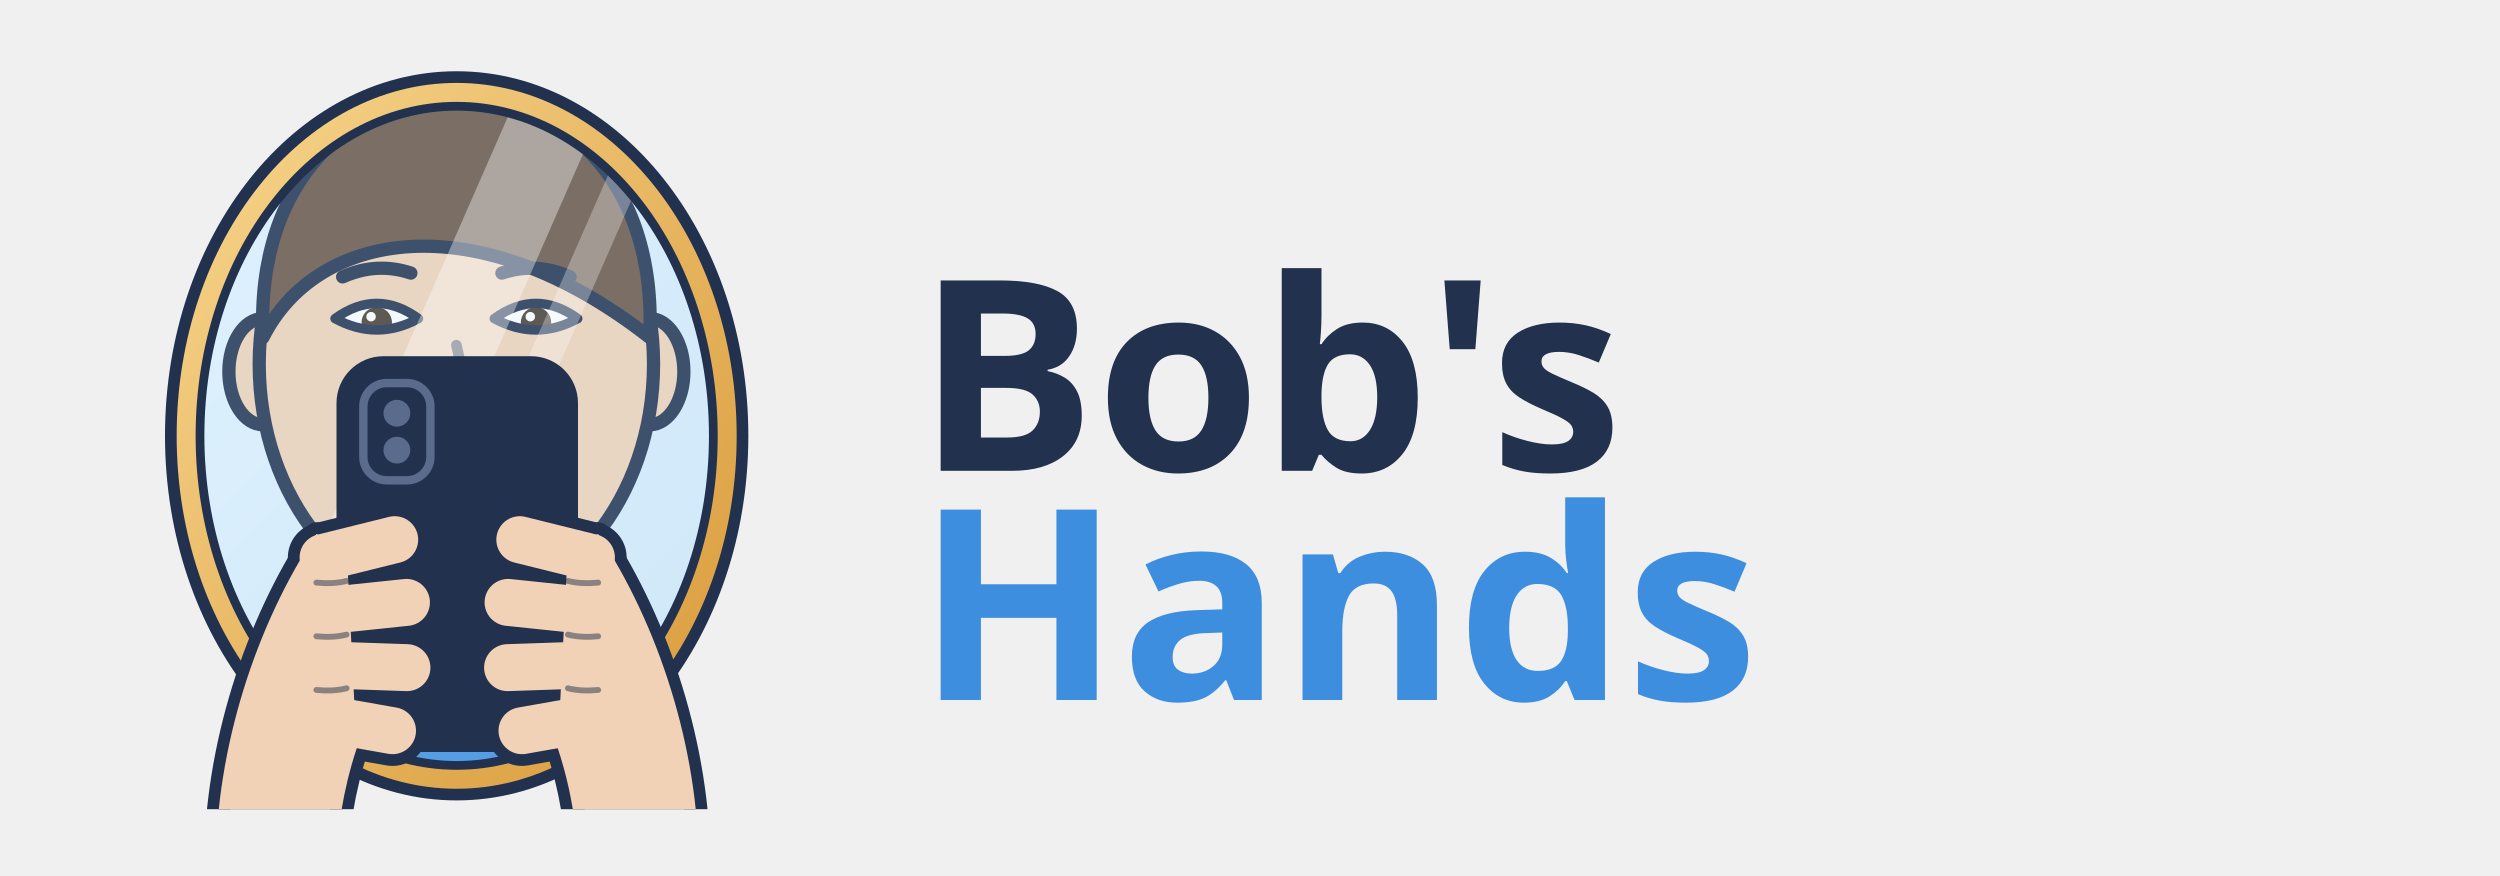
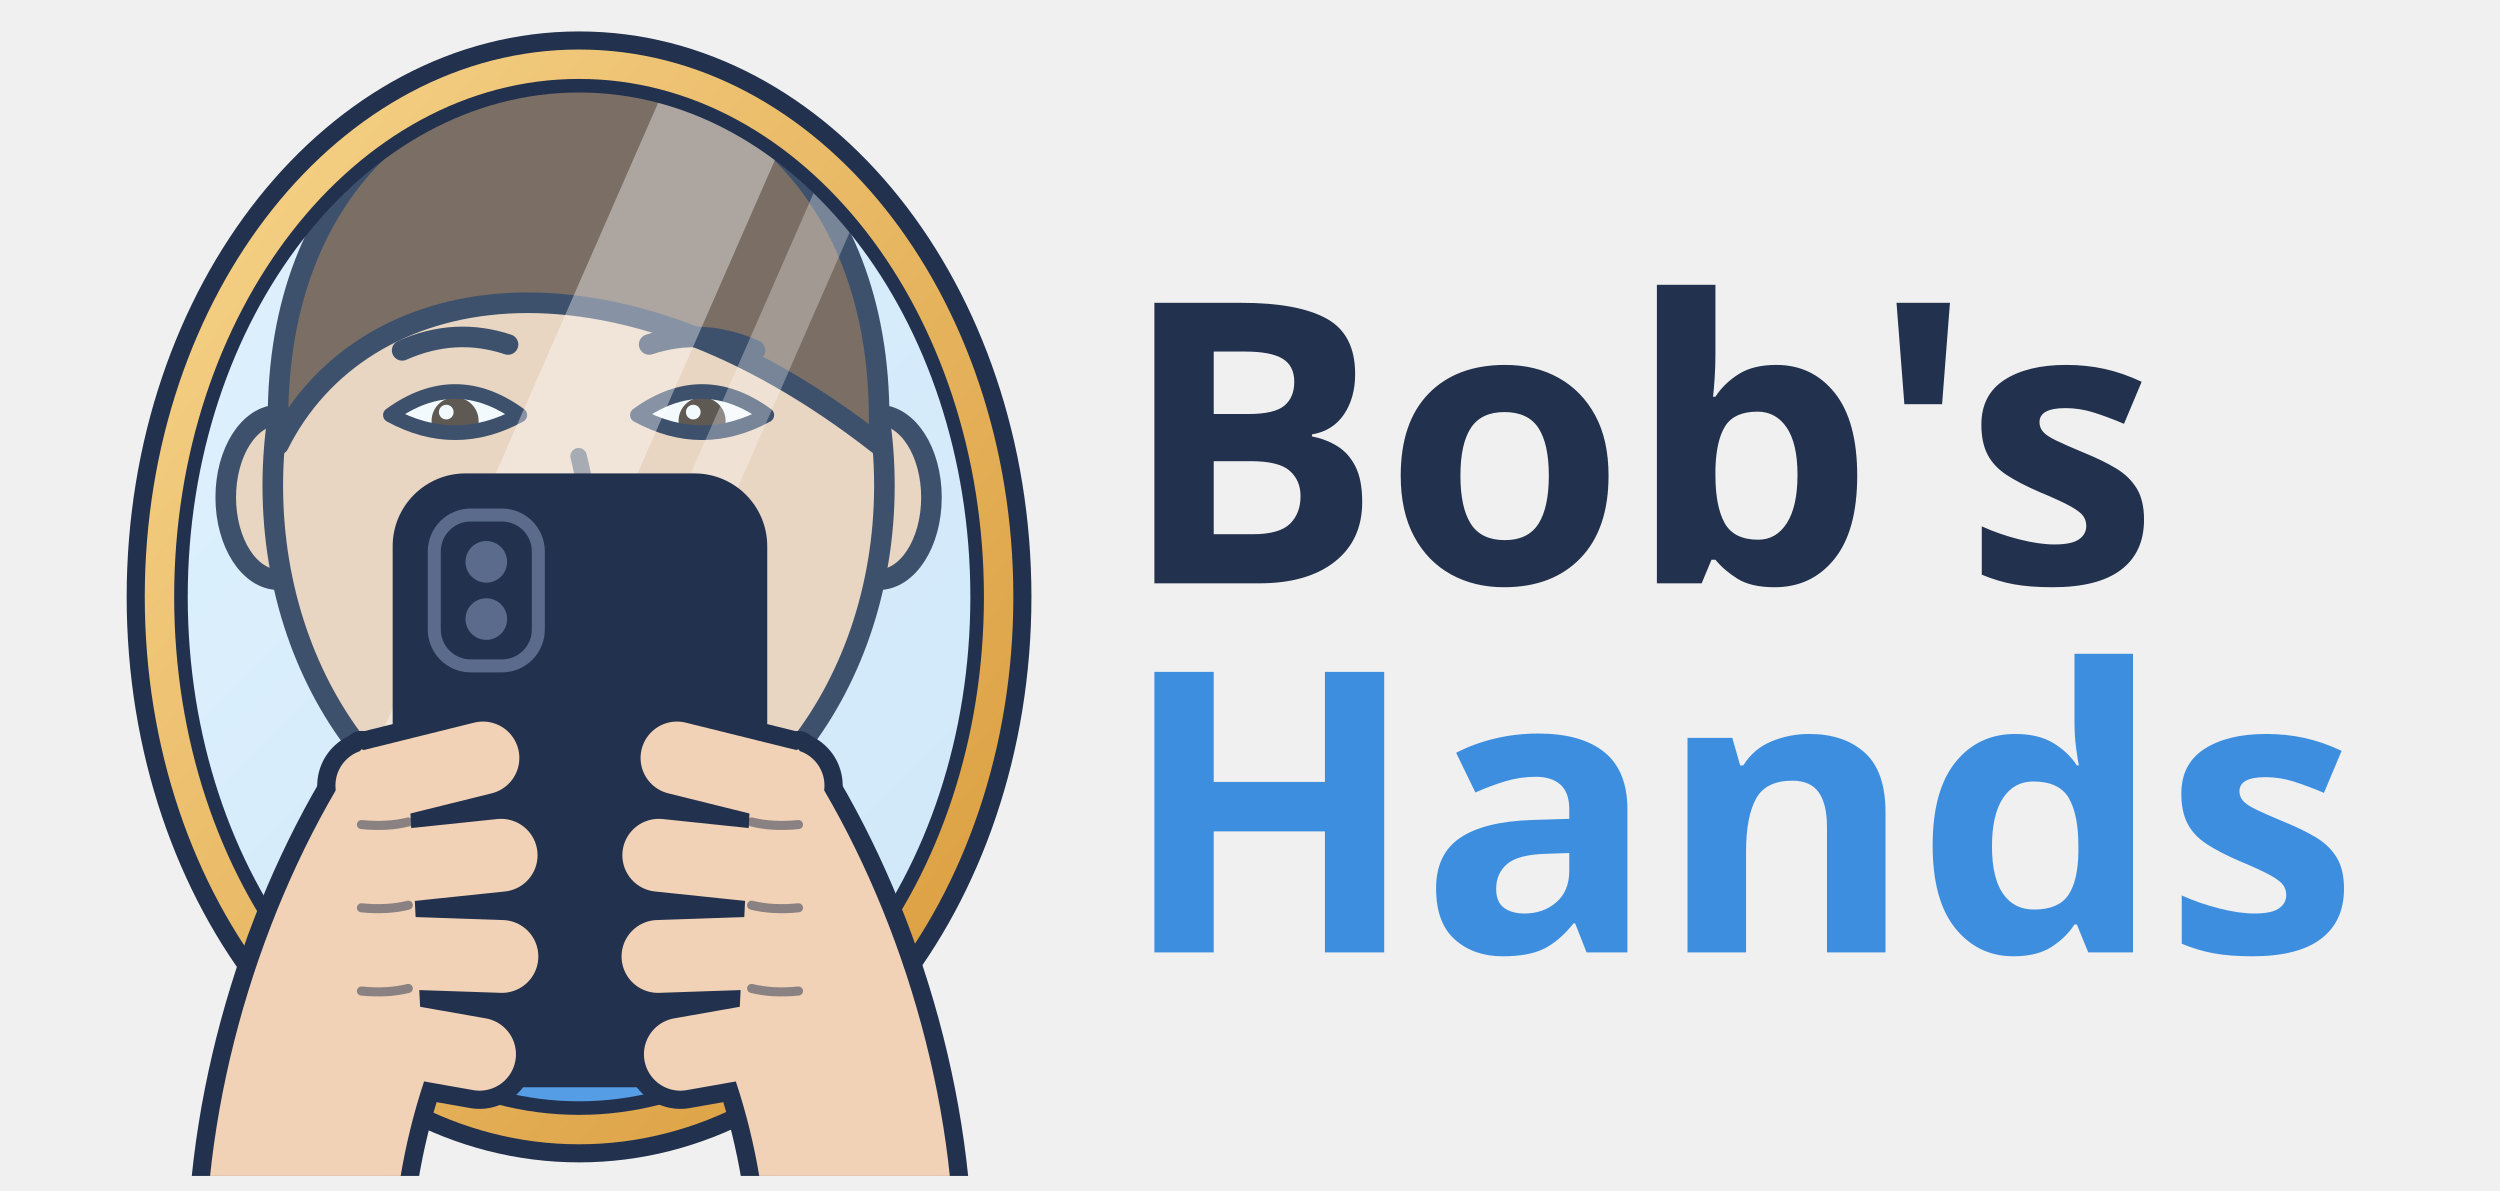
- <svg xmlns="http://www.w3.org/2000/svg" width="1200" height="420" viewBox="0 0 1200 420">
+ <svg xmlns="http://www.w3.org/2000/svg" width="840" height="400" viewBox="0 0 840 400">
  <defs>
    <linearGradient id="main" x1="0" y1="330" x2="0" y2="512" gradientUnits="userSpaceOnUse">
      <stop offset="0" stop-color="#FFC24D" />
      <stop offset="1" stop-color="#FF8A5B" />
    </linearGradient>
    <linearGradient id="ecran" x1="0" y1="0" x2="0" y2="1">
      <stop offset="0" stop-color="#7EC8F2" />
      <stop offset="1" stop-color="#FFD9A8" />
    </linearGradient>
    <linearGradient id="soleil" x1="0" y1="0" x2="0" y2="1">
      <stop offset="0" stop-color="#FFC24D" />
      <stop offset="1" stop-color="#FF8A5B" />
    </linearGradient>
  </defs>
  <defs>
    <linearGradient id="fond-miroir" x1="0" y1="0" x2="1" y2="1">
      <stop offset="0" stop-color="#EAF6FF" />
      <stop offset="1" stop-color="#CFE6F7" />
    </linearGradient>
    <linearGradient id="cadre" x1="0" y1="0" x2="1" y2="1">
      <stop offset="0" stop-color="#F7D58C" />
      <stop offset="1" stop-color="#D99A3A" />
    </linearGradient>
  </defs>
-   <g transform="translate(40 30) scale(0.70)">
+   <g transform="translate(0 6) scale(0.76)">
    <defs>
      <linearGradient id="main" x1="0" y1="330" x2="0" y2="512" gradientUnits="userSpaceOnUse">
        <stop offset="0" stop-color="#FFC24D" />
        <stop offset="1" stop-color="#FF8A5B" />
      </linearGradient>
      <linearGradient id="ecran" x1="0" y1="0" x2="0" y2="1">
        <stop offset="0" stop-color="#7EC8F2" />
        <stop offset="1" stop-color="#FFD9A8" />
      </linearGradient>
      <linearGradient id="soleil" x1="0" y1="0" x2="0" y2="1">
        <stop offset="0" stop-color="#FFC24D" />
        <stop offset="1" stop-color="#FF8A5B" />
      </linearGradient>
    </defs>
    <defs>
      <linearGradient id="fond-miroir" x1="0" y1="0" x2="1" y2="1">
        <stop offset="0" stop-color="#EAF6FF" />
        <stop offset="1" stop-color="#CFE6F7" />
      </linearGradient>
      <linearGradient id="cadre" x1="0" y1="0" x2="1" y2="1">
        <stop offset="0" stop-color="#F7D58C" />
        <stop offset="1" stop-color="#D99A3A" />
      </linearGradient>
    </defs>
    <clipPath id="cadre-total">
      <rect width="512" height="512" />
    </clipPath>
    <g clip-path="url(#cadre-total)">
      <clipPath id="glace">
        <ellipse cx="256" cy="256" rx="176" ry="226" />
      </clipPath>
      <g clip-path="url(#glace)">
        <rect width="512" height="512" fill="url(#fond-miroir)" />
        <g transform="translate(-77 -48) scale(1.30)">
          <g transform="translate(512 0) scale(-1 1)">
            <path d="M40 540 C40 430 120 392 200 384 L312 384 C392 392 472 430 472 540 Z" fill="#3E8EE0" stroke="#22314D" stroke-width="7" stroke-linejoin="round" />
            <rect x="222" y="300" width="68" height="96" rx="20" fill="#E2B996" stroke="#22314D" stroke-width="7" />
            <ellipse cx="154" cy="200" rx="18" ry="28" fill="#F2D2B6" stroke="#22314D" stroke-width="7" />
            <ellipse cx="358" cy="200" rx="18" ry="28" fill="#F2D2B6" stroke="#22314D" stroke-width="7" />
            <ellipse cx="256" cy="196" rx="104" ry="128" fill="#F2D2B6" stroke="#22314D" stroke-width="7" />
            <path d="M154 182 C146 12 366 12 358 182 C330 126 246 110 154 182 Z" fill="#6B5444" stroke="#22314D" stroke-width="7" stroke-linejoin="round" />
            <path d="M196 150 Q214 142 232 148 M280 148 Q298 142 316 150" fill="none" stroke="#22314D" stroke-width="7" stroke-linecap="round" />
            <path d="M256 186 Q250 210 256 218 Q262 222 268 218" fill="none" stroke="#22314D" stroke-width="5.6" stroke-linecap="round" stroke-linejoin="round" opacity=".7" />
            <clipPath id="oeil-214">
              <path d="M192 172 Q214 156 236 172 Q214 184 192 172 Z" />
            </clipPath>
            <path d="M192 172 Q214 156 236 172 Q214 184 192 172 Z" fill="#FFFFFF" />
            <g clip-path="url(#oeil-214)">
              <circle cx="214" cy="174" r="8" fill="#4A3A2E" />
              <circle cx="217" cy="171" r="2.5" fill="#FFFFFF" />
            </g>
            <path d="M192 172 Q214 156 236 172 Q214 184 192 172 Z" fill="none" stroke="#22314D" stroke-width="5" stroke-linejoin="round" />
            <clipPath id="oeil-298">
              <path d="M276 172 Q298 156 320 172 Q298 184 276 172 Z" />
            </clipPath>
            <path d="M276 172 Q298 156 320 172 Q298 184 276 172 Z" fill="#FFFFFF" />
            <g clip-path="url(#oeil-298)">
              <circle cx="298" cy="174" r="8" fill="#4A3A2E" />
              <circle cx="301" cy="171" r="2.5" fill="#FFFFFF" />
            </g>
            <path d="M276 172 Q298 156 320 172 Q298 184 276 172 Z" fill="none" stroke="#22314D" stroke-width="5" stroke-linejoin="round" />
          </g>
        </g>
        <rect x="60" y="10" width="392" height="492" fill="#BFE3FA" opacity=".18" />
        <path d="M303.04 10 L365.76 10 L150.16 502 L87.44 502 Z" fill="#FFFFFF" opacity="0.38" />
        <path d="M389.28 10 L412.8 10 L197.2 502 L173.68 502 Z" fill="#FFFFFF" opacity="0.3" />
      </g>
      <ellipse cx="256" cy="256" rx="186" ry="236" fill="none" stroke="url(#cadre)" stroke-width="20" />
      <ellipse cx="256" cy="256" rx="196" ry="246" fill="none" stroke="#22314D" stroke-width="8" />
      <ellipse cx="256" cy="256" rx="176" ry="226" fill="none" stroke="#22314D" stroke-width="6" />
      <g transform="translate(-38 -70) scale(1.15)">
        <rect x="184" y="236" width="144" height="236" rx="28" fill="#22314D" stroke="#22314D" stroke-width="0" />
        <rect x="200" y="252" width="40" height="58" rx="14" fill="none" stroke="#5A6B8C" stroke-width="5" />
        <circle cx="220" cy="270" r="8" fill="#5A6B8C" />
        <circle cx="220" cy="292" r="8" fill="#5A6B8C" />
        <g>
          <line x1="176" y1="356" x2="218.7" y2="345.4" stroke="#22314D" stroke-width="42" stroke-linecap="round" />
          <line x1="176" y1="388" x2="225.7" y2="382.8" stroke="#22314D" stroke-width="42" stroke-linecap="round" />
          <line x1="176" y1="420" x2="226.0" y2="421.7" stroke="#22314D" stroke-width="42" stroke-linecap="round" />
          <line x1="176" y1="452" x2="217.4" y2="459.3" stroke="#22314D" stroke-width="42" stroke-linecap="round" />
          <path d="M112 540 C112 470 136 396 172 342 L190 350 L196 470 C188 494 184 520 184 540 Z" fill="#22314D" stroke="#22314D" stroke-width="14" stroke-linejoin="round" />
          <line x1="176" y1="356" x2="218.7" y2="345.4" stroke="#F2D2B6" stroke-width="28" stroke-linecap="round" />
          <line x1="176" y1="388" x2="225.7" y2="382.8" stroke="#F2D2B6" stroke-width="28" stroke-linecap="round" />
          <line x1="176" y1="420" x2="226.0" y2="421.7" stroke="#F2D2B6" stroke-width="28" stroke-linecap="round" />
          <line x1="176" y1="452" x2="217.4" y2="459.3" stroke="#F2D2B6" stroke-width="28" stroke-linecap="round" />
          <path d="M112 540 C112 470 136 396 172 342 L190 350 L196 470 C188 494 184 520 184 540 Z" fill="#F2D2B6" />
          <path d="M172 371 Q182 372 190 370" fill="none" stroke="#22314D" stroke-width="3.5" stroke-linecap="round" opacity=".5" />
          <path d="M172 403 Q182 404 190 402" fill="none" stroke="#22314D" stroke-width="3.5" stroke-linecap="round" opacity=".5" />
          <path d="M172 435 Q182 436 190 434" fill="none" stroke="#22314D" stroke-width="3.5" stroke-linecap="round" opacity=".5" />
        </g>
        <g transform="translate(512 0) scale(-1 1)">
          <line x1="176" y1="356" x2="218.7" y2="345.4" stroke="#22314D" stroke-width="42" stroke-linecap="round" />
          <line x1="176" y1="388" x2="225.7" y2="382.8" stroke="#22314D" stroke-width="42" stroke-linecap="round" />
          <line x1="176" y1="420" x2="226.0" y2="421.7" stroke="#22314D" stroke-width="42" stroke-linecap="round" />
          <line x1="176" y1="452" x2="217.4" y2="459.3" stroke="#22314D" stroke-width="42" stroke-linecap="round" />
          <path d="M112 540 C112 470 136 396 172 342 L190 350 L196 470 C188 494 184 520 184 540 Z" fill="#22314D" stroke="#22314D" stroke-width="14" stroke-linejoin="round" />
          <line x1="176" y1="356" x2="218.7" y2="345.4" stroke="#F2D2B6" stroke-width="28" stroke-linecap="round" />
          <line x1="176" y1="388" x2="225.7" y2="382.8" stroke="#F2D2B6" stroke-width="28" stroke-linecap="round" />
          <line x1="176" y1="420" x2="226.0" y2="421.7" stroke="#F2D2B6" stroke-width="28" stroke-linecap="round" />
          <line x1="176" y1="452" x2="217.4" y2="459.3" stroke="#F2D2B6" stroke-width="28" stroke-linecap="round" />
          <path d="M112 540 C112 470 136 396 172 342 L190 350 L196 470 C188 494 184 520 184 540 Z" fill="#F2D2B6" />
          <path d="M172 371 Q182 372 190 370" fill="none" stroke="#22314D" stroke-width="3.5" stroke-linecap="round" opacity=".5" />
          <path d="M172 403 Q182 404 190 402" fill="none" stroke="#22314D" stroke-width="3.5" stroke-linecap="round" opacity=".5" />
          <path d="M172 435 Q182 436 190 434" fill="none" stroke="#22314D" stroke-width="3.5" stroke-linecap="round" opacity=".5" />
        </g>
      </g>
    </g>
  </g>
-   <text x="440" y="226" font-family="Fredoka" font-weight="600" font-size="128" fill="#22314D">Bob's</text>
-   <text x="440" y="336" font-family="Fredoka" font-weight="600" font-size="128" fill="#3E8EE0">Hands</text>
+   <text x="376" y="196" font-family="Fredoka" font-weight="600" font-size="132" fill="#22314D">Bob's</text>
+   <text x="376" y="320" font-family="Fredoka" font-weight="600" font-size="132" fill="#3E8EE0">Hands</text>
</svg>
